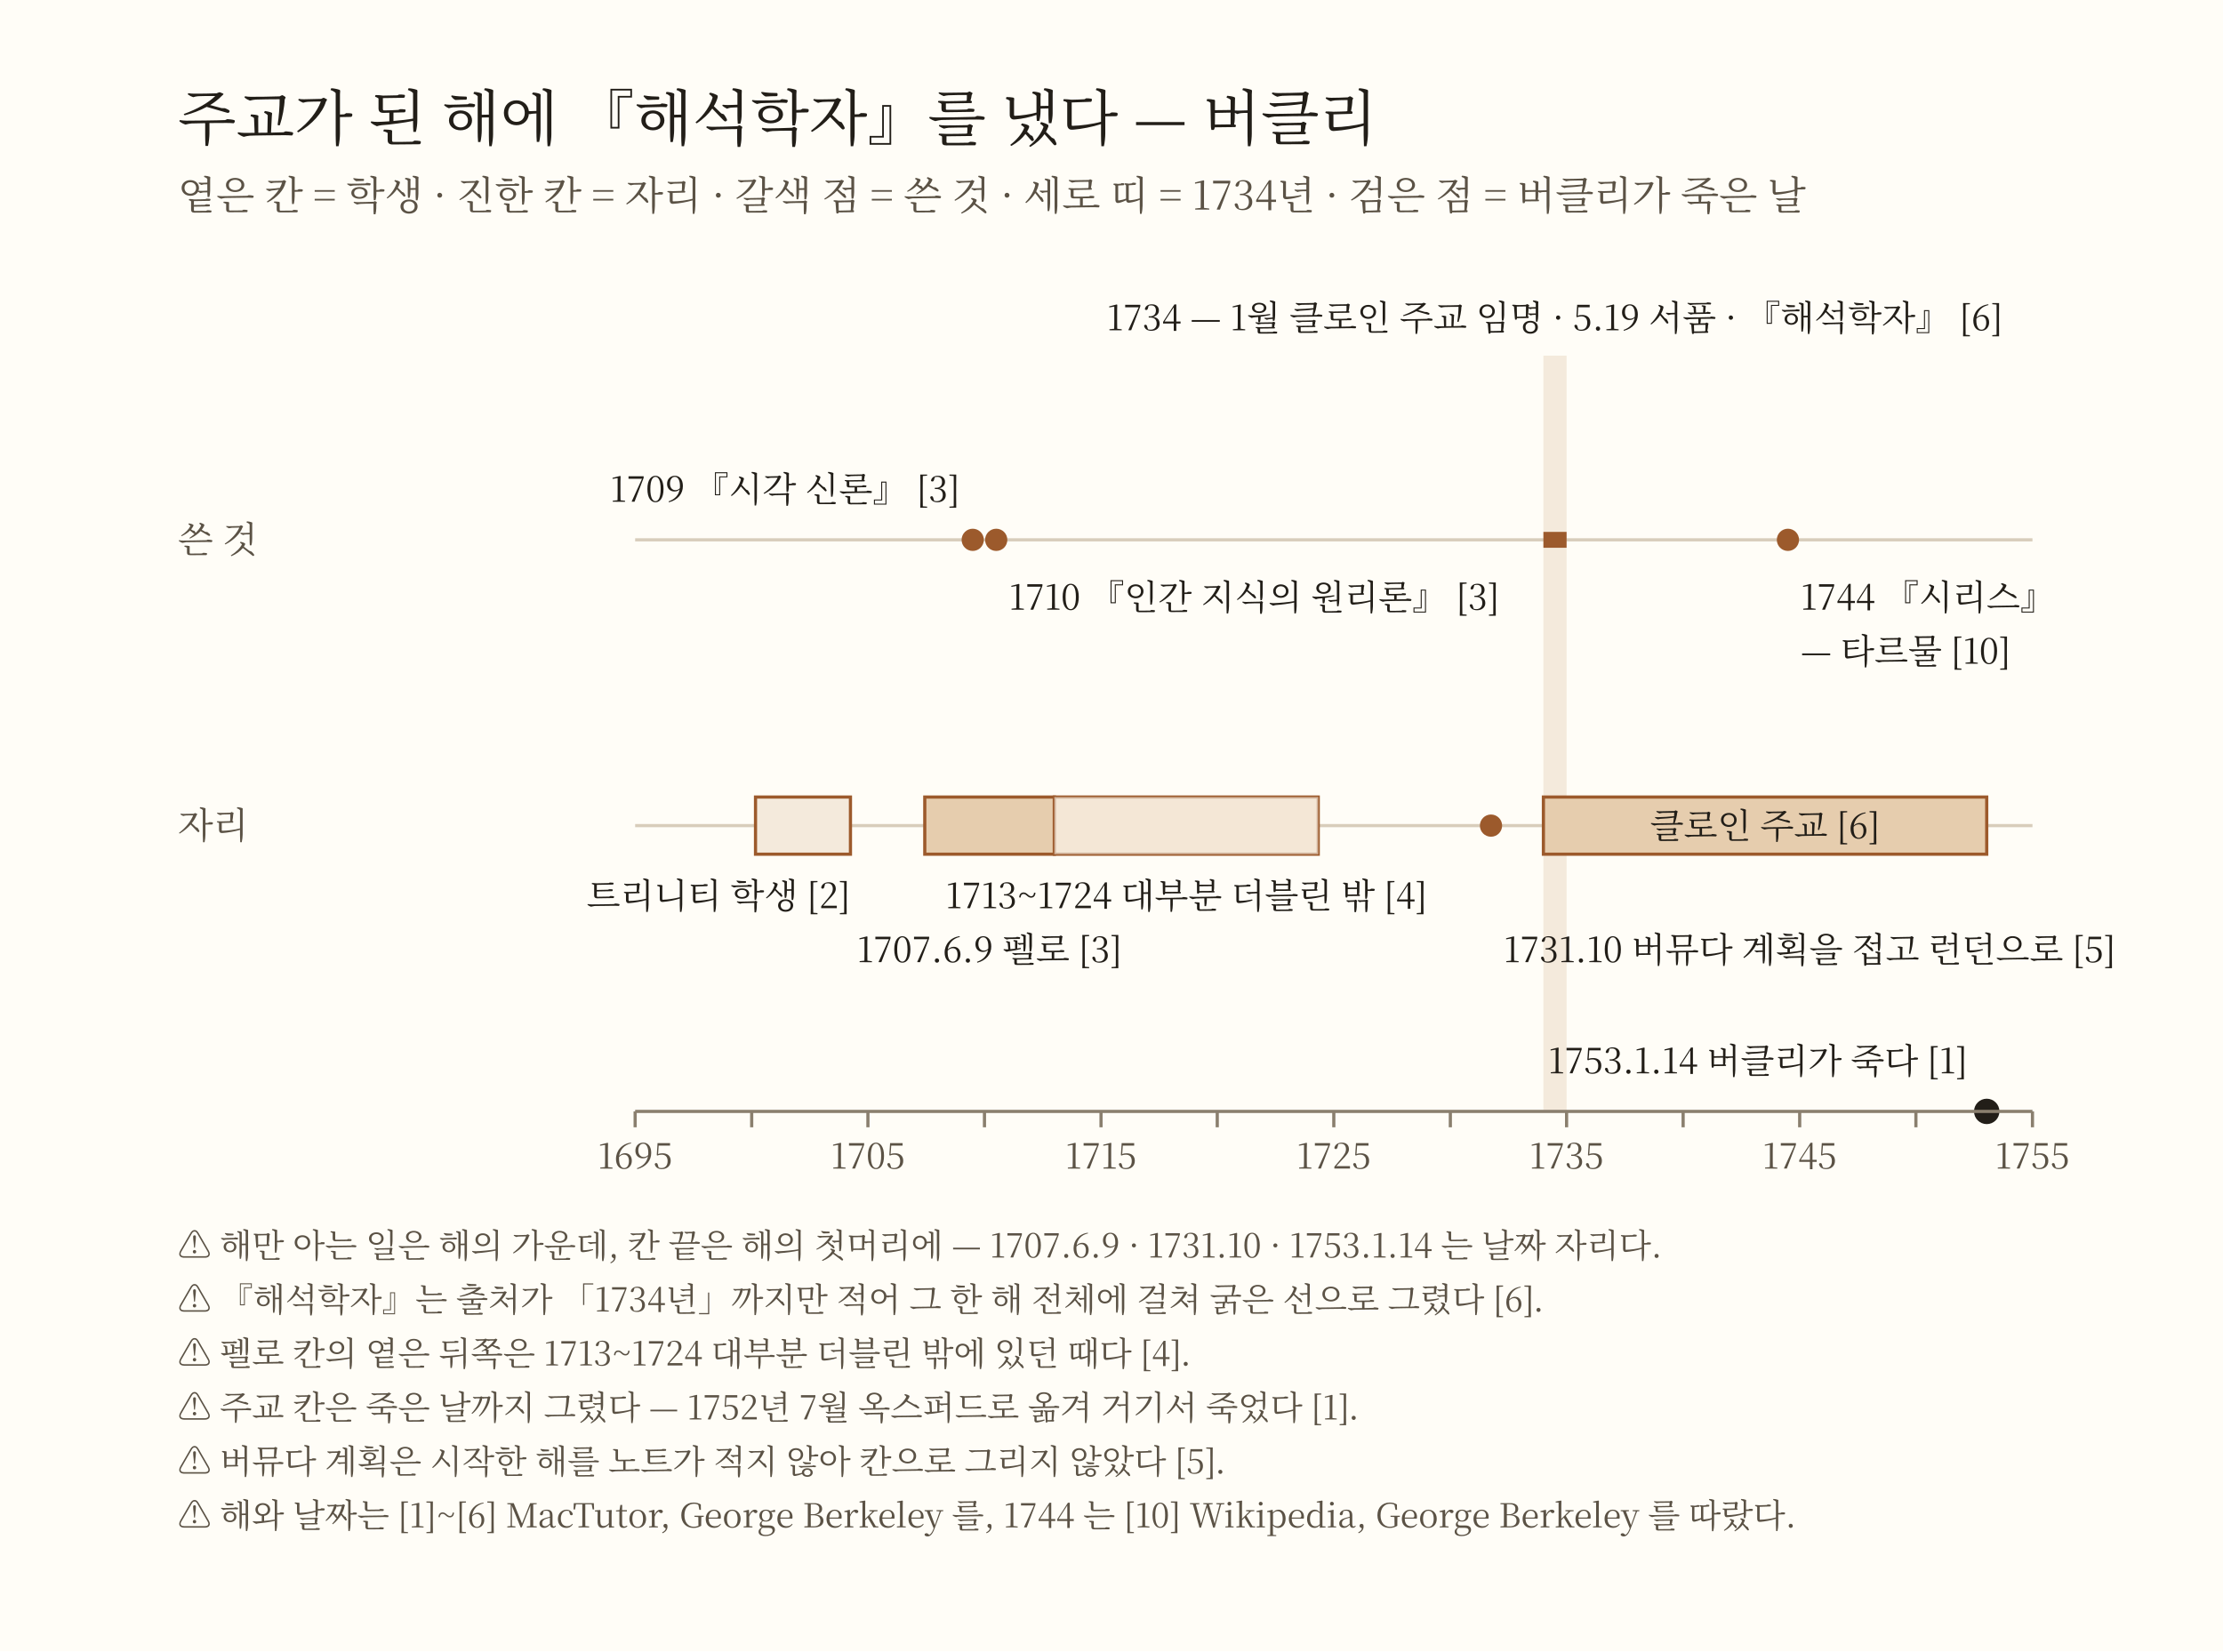
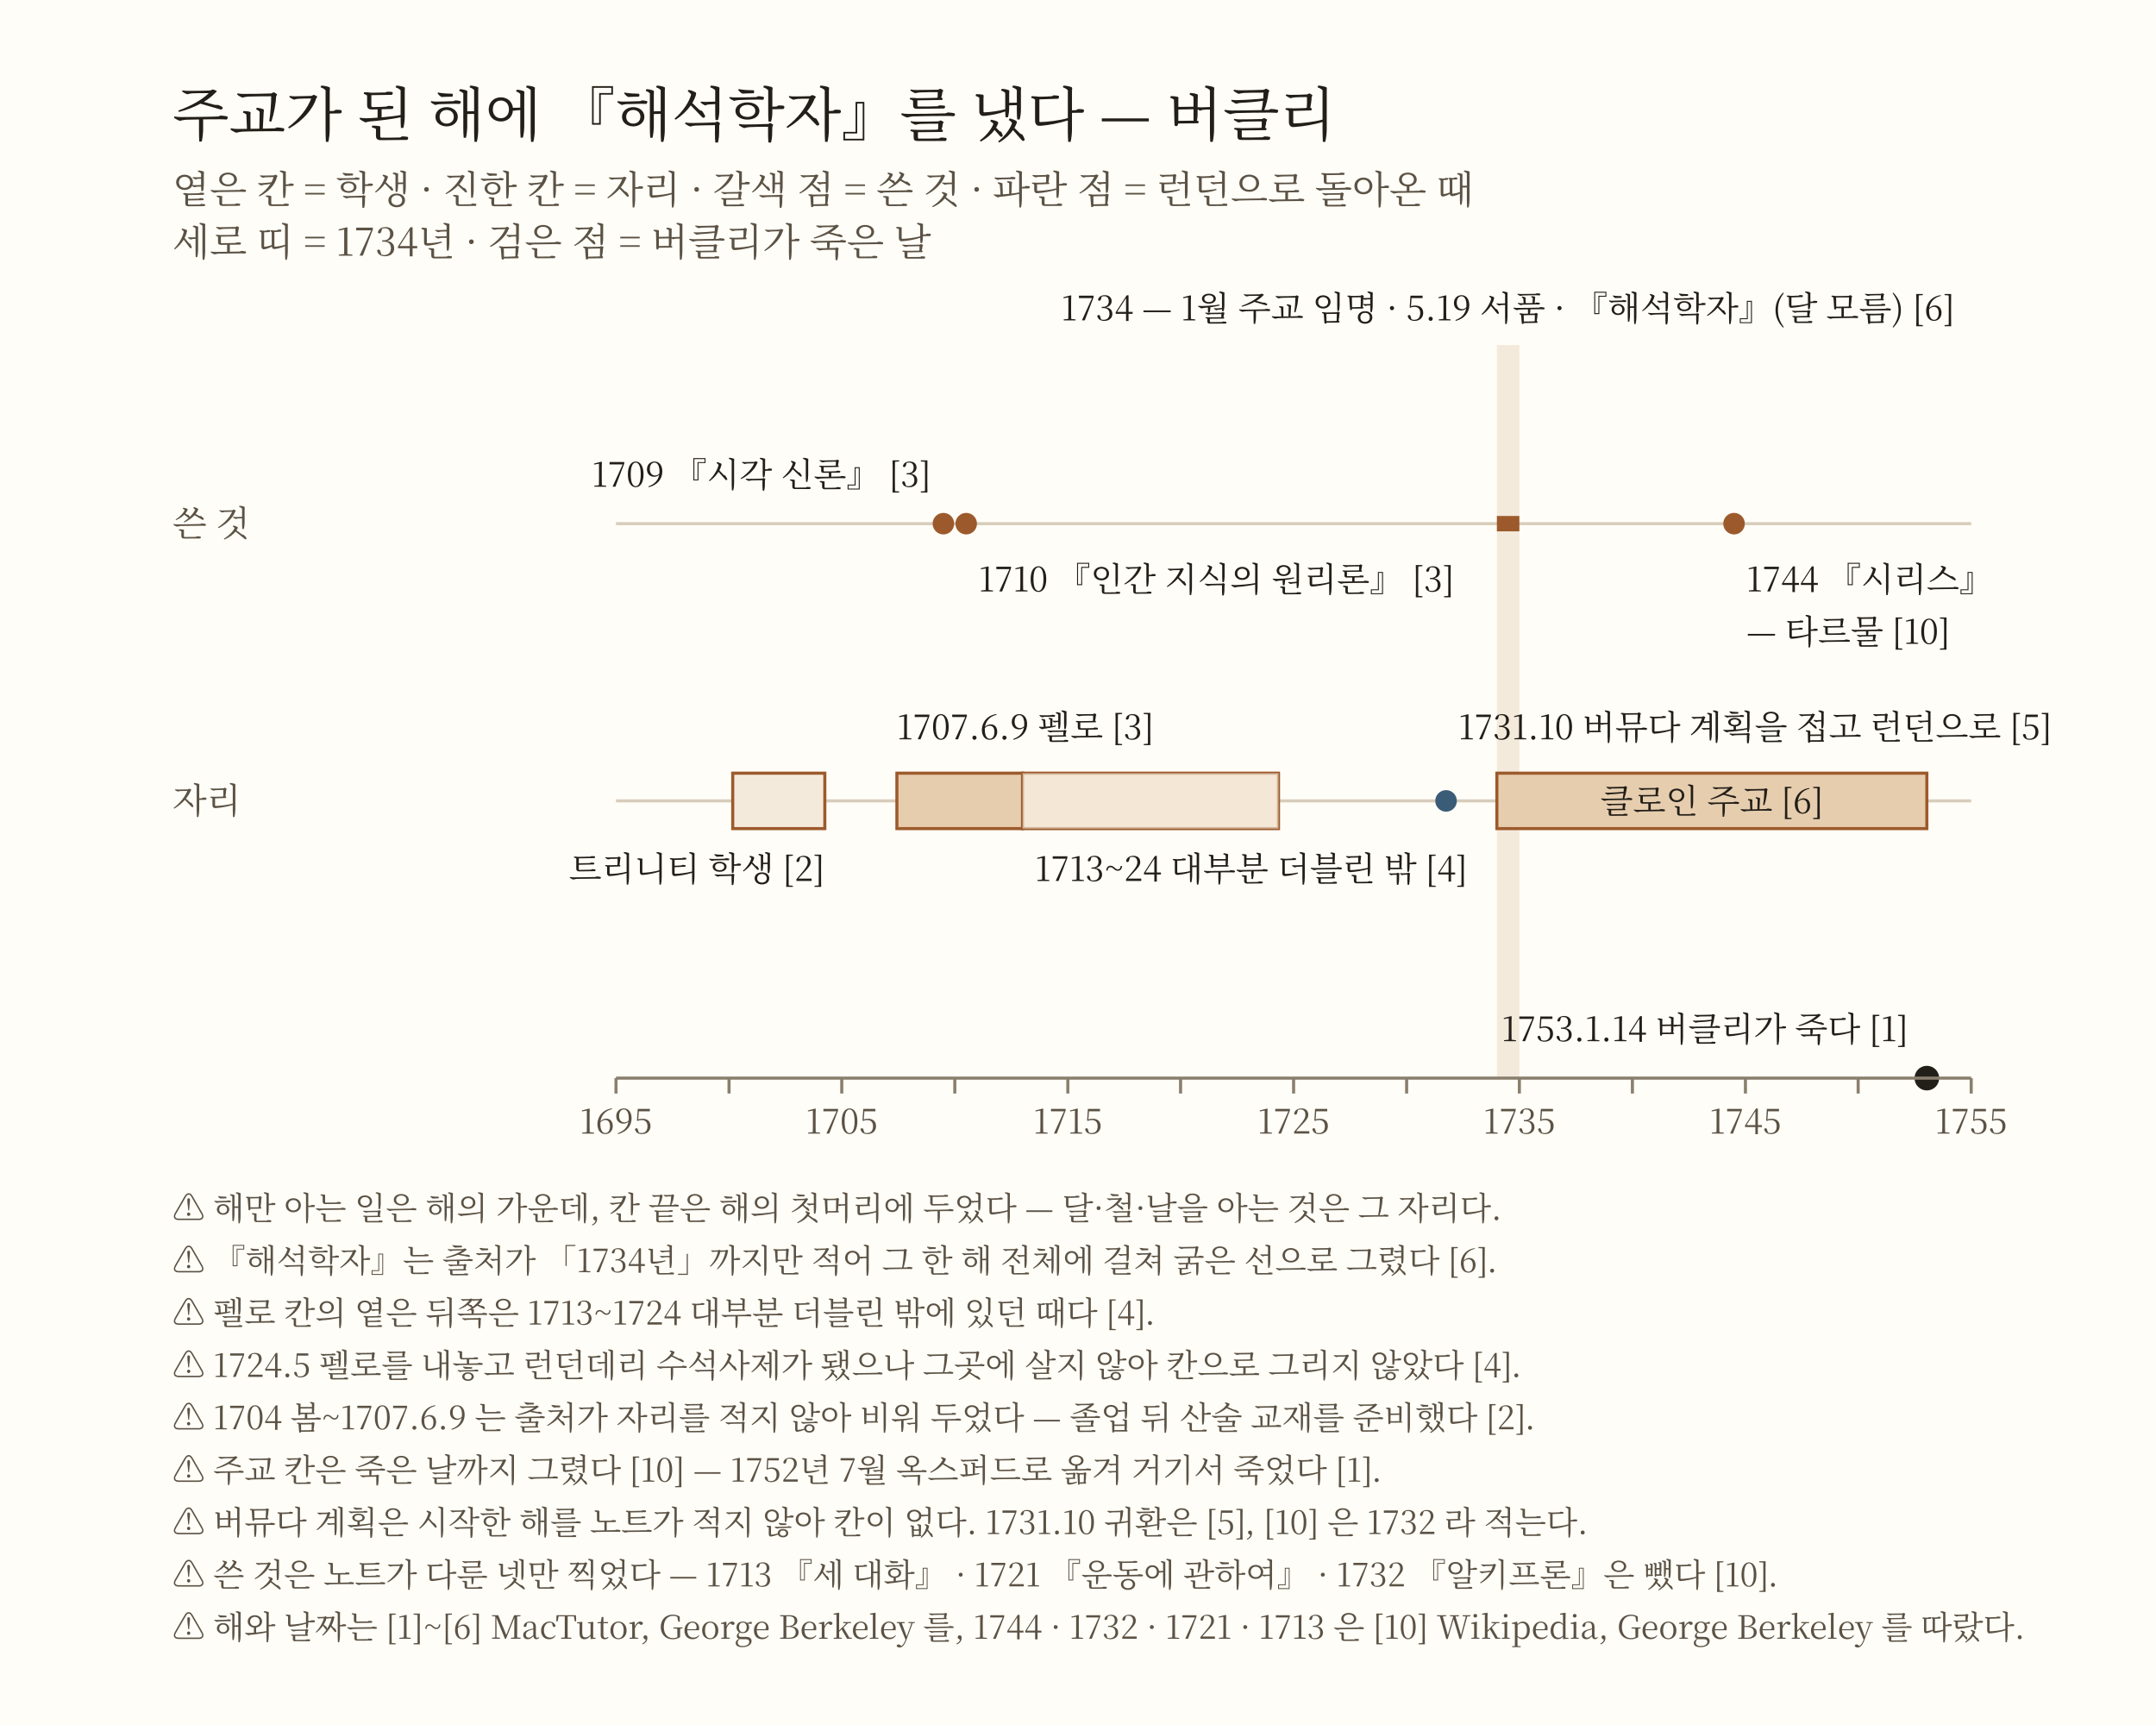
- <svg xmlns="http://www.w3.org/2000/svg" viewBox="0 0 700 520" width="700" height="520" role="img" aria-label="그림 위쪽에 「주교가 된 해에 『해석학자』를 냈다 — 버클리」라는 표제가 있고 그 아래에 옅은 칸은 학생, 진한 칸은 자리, 갈색 점은 쓴 것, 세로 띠는 1734년, 검은 점은 버클리가 죽은 날이라는 부호표가 있다. 가로축은 1695년부터 1755년까지 다섯 해마다 눈금이 있고 열 해마다 숫자가 적혀 있다. 줄이 둘 있고 줄 이름은 왼쪽 끝에 쓴 것, 자리라고 적혀 있다. 1734년 한 해 너비의 옅은 세로 띠가 두 줄을 위아래로 지나고, 띠 위에 1734, 1월 클로인 주교 임명, 5.19 서품, 해석학자라고 적혀 있다. 쓴 것 줄에는 갈색 점이 셋 있다. 1709년 점 왼쪽 위에 1709 시각 신론, 1710년 점 오른쪽 아래에 1710 인간 지식의 원리론, 1744년 점 오른쪽 아래에 두 줄로 1744 시리스, 타르물이라고 적혀 있다. 1734년 띠 안에는 쓴 것 줄 위에 굵은 갈색 선이 그 한 해에 걸쳐 있다. 자리 줄에는 칸이 넷 있다. 1700년 3월부터 1704년까지 옅은 칸이 있고 그 아래 왼쪽에 트리니티 학생이라고 적혀 있다. 1707년 6월 9일부터 1724년까지 진한 칸이 있는데 1713년부터 뒤쪽은 옅게 덮여 있고, 아래에 1707.6.9 펠로, 1713~1724 대부분 더블린 밖이라고 적혀 있다. 1731년 10월 자리에 갈색 점이 있고 그 오른쪽 아래에 1731.10 버뮤다 계획을 접고 런던으로라고 적혀 있다. 1734년부터 1753년 1월 14일까지 진한 칸이 있고 칸 안에 클로인 주교라고 적혀 있다. 가로축 위 1753년 1월 14일 자리에 검은 점이 있고 그 왼쪽 위에 1753.1.14 버클리가 죽다라고 적혀 있다. 아래에 단서가 여섯 줄 있다. 첫째, 해만 아는 일은 해의 가운데, 칸 끝은 해의 첫머리에 두었고 1707.6.9, 1731.10, 1753.1.14 는 날짜 자리다. 둘째, 해석학자는 출처가 1734년까지만 적어 그 한 해 전체에 걸쳐 굵은 선으로 그렸다. 셋째, 펠로 칸의 옅은 뒤쪽은 1713~1724 대부분 더블린 밖에 있던 때다. 넷째, 주교 칸은 죽은 날까지 그렸고 1752년 7월 옥스퍼드로 옮겨 거기서 죽었다. 다섯째, 버뮤다 계획은 시작한 해를 노트가 적지 않아 칸으로 그리지 않았다. 여섯째, 해와 날짜는 1번부터 6번까지 MacTutor, George Berkeley 를, 1744 는 10번 Wikipedia, George Berkeley 를 따랐다">
+ <svg xmlns="http://www.w3.org/2000/svg" viewBox="0 0 700 560" width="700" height="560" role="img" aria-label="그림 위쪽에 「주교가 된 해에 『해석학자』를 냈다 — 버클리」라는 표제가 있고 그 아래에 두 줄로 옅은 칸은 학생, 진한 칸은 자리, 갈색 점은 쓴 것, 파란 점은 런던으로 돌아온 때, 세로 띠는 1734년, 검은 점은 버클리가 죽은 날이라는 부호표가 있다. 가로축은 1695년부터 1755년까지 다섯 해마다 눈금이 있고 열 해마다 숫자가 적혀 있다. 줄이 둘 있고 줄 이름은 왼쪽 끝에 쓴 것, 자리라고 적혀 있다. 1734년 한 해 너비의 옅은 세로 띠가 두 줄을 위아래로 지나고, 띠 위에 1734, 1월 주교 임명, 5.19 서품, 해석학자(달 모름)라고 적혀 있다. 쓴 것 줄에는 갈색 점이 셋 있다. 1709년 점 왼쪽 위에 1709 시각 신론, 1710년 점 오른쪽 아래에 1710 인간 지식의 원리론, 1744년 점 오른쪽 아래에 두 줄로 1744 시리스, 타르물이라고 적혀 있다. 1734년 띠 안에는 쓴 것 줄 위에 굵은 갈색 선이 그 한 해에 걸쳐 있다. 자리 줄에는 칸이 셋 있다. 1700년 3월부터 1704년 봄까지 옅은 칸이 있고 그 아래 왼쪽에 트리니티 학생이라고 적혀 있다. 1707년 6월 9일부터 1724년 5월까지 진한 칸이 있는데 1713년부터 뒤쪽은 옅게 덮여 있고, 칸 시작 위에 1707.6.9 펠로, 옅은 부분 아래에 1713~24 대부분 더블린 밖이라고 적혀 있다. 1734년부터 1753년 1월 14일까지 진한 칸이 있고 칸 안에 클로인 주교라고 적혀 있다. 자리 줄 1731년 10월 자리에 파란 점이 있고 그 오른쪽 위에 1731.10 버뮤다 계획을 접고 런던으로라고 적혀 있다. 가로축 위 1753년 1월 14일 자리에 검은 점이 있고 그 왼쪽 위에 1753.1.14 버클리가 죽다라고 적혀 있다. 아래에 단서가 아홉 줄 있다. 첫째, 해만 아는 일은 해의 가운데, 칸 끝은 해의 첫머리에 두었고 달, 철, 날을 아는 것은 그 자리다. 둘째, 해석학자는 출처가 1734년까지만 적어 그 한 해 전체에 걸쳐 굵은 선으로 그렸다. 셋째, 펠로 칸의 옅은 뒤쪽은 1713~1724 대부분 더블린 밖에 있던 때다. 넷째, 1724.5 펠로를 내놓고 런던데리 수석사제가 됐으나 그곳에 살지 않아 칸으로 그리지 않았다. 다섯째, 1704 봄부터 1707.6.9 까지는 출처가 자리를 적지 않아 비워 두었고, 졸업 뒤 산술 교재를 준비했다. 여섯째, 주교 칸은 죽은 날까지 그렸고 1752년 7월 옥스퍼드로 옮겨 거기서 죽었다. 일곱째, 버뮤다 계획은 시작한 해를 노트가 적지 않아 칸이 없고, 1731.10 귀환은 5번을 따랐으며 10번은 1732 라 적는다. 여덟째, 쓴 것은 노트가 다룬 넷만 찍었고 1713 세 대화, 1721 운동에 관하여, 1732 알키프론은 뺐다. 아홉째, 해와 날짜는 1번부터 6번까지 MacTutor, George Berkeley 를, 1744, 1732, 1721, 1713 은 10번 Wikipedia, George Berkeley 를 따랐다">
  <style>
    text{font-family:EB Garamond, Georgia, 'Noto Serif KR', 'Noto Serif CJK KR', NanumMyeongjo, Batang, AppleMyungjo, serif;fill:#221E18;}
    .h1{font-size:19px;} .h2{font-size:12.5px;fill:#5B5245;}
    .grp{font-size:11.5px;fill:#5B5245;}
    .ev{font-size:11px;} .yr{font-size:11px;fill:#5B5245;}
    .bg{fill:#FFFDF7;}
    .lane{stroke:#D8CDBB;stroke-width:1;}
    .seg{fill:#F4EADC;stroke:#9C5A2C;stroke-width:1;}
    .seg2{fill:#E6CDAE;stroke:#9C5A2C;stroke-width:1;}
    .mk{fill:#9C5A2C;} .bl{fill:#3A5C77;} .pt{fill:#221E18;}
    .dash{stroke:#5B5245;stroke-width:1;stroke-dasharray:3 3;}
    .brk{stroke:#5B5245;stroke-width:1.2;fill:none;}
    .axis{stroke:#8A7F6E;stroke-width:1;}
    .warn{font-size:10.5px;fill:#5B5245;}
  </style>
-   <rect class="bg" x="0" y="0" width="700" height="520" />
+   <rect class="bg" x="0" y="0" width="700" height="560" />
  <text class="h1" x="56" y="44" text-anchor="start">주교가 된 해에 『해석학자』를 냈다 — 버클리</text>
-   <text class="h2" x="56" y="66" text-anchor="start">옅은 칸 = 학생 · 진한 칸 = 자리 · 갈색 점 = 쓴 것 · 세로 띠 = 1734년 · 검은 점 = 버클리가 죽은 날</text>
+   <text class="h2" x="56" y="66" text-anchor="start">옅은 칸 = 학생 · 진한 칸 = 자리 · 갈색 점 = 쓴 것 · 파란 점 = 런던으로 돌아온 때</text>
+   <text class="h2" x="56" y="83" text-anchor="start">세로 띠 = 1734년 · 검은 점 = 버클리가 죽은 날</text>
  <rect x="486.0" y="112" width="7.3" height="238" fill="#F4EADC" />
-   <text class="ev" x="489.6" y="104" text-anchor="middle">1734 — 1월 클로인 주교 임명 · 5.19 서품 · 『해석학자』 [6]</text>
+   <text class="ev" x="489.6" y="104" text-anchor="middle">1734 — 1월 주교 임명 · 5.19 서품 · 『해석학자』(달 모름) [6]</text>
  <line class="lane" x1="200" y1="170" x2="640" y2="170" />
  <text class="grp" x="56" y="174" text-anchor="start">쓴 것</text>
  <line class="lane" x1="200" y1="260" x2="640" y2="260" />
  <text class="grp" x="56" y="264" text-anchor="start">자리</text>
  <circle class="mk" cx="306.3" cy="170" r="3.5" />
  <text class="ev" x="302.3" y="158" text-anchor="end">1709 『시각 신론』 [3]</text>
  <circle class="mk" cx="313.7" cy="170" r="3.5" />
  <text class="ev" x="317.7" y="192" text-anchor="start">1710 『인간 지식의 원리론』 [3]</text>
  <line x1="486.0" y1="170" x2="493.3" y2="170" stroke="#9C5A2C" stroke-width="5" />
  <circle class="mk" cx="563.0" cy="170" r="3.5" />
  <text class="ev" x="567.0" y="192" text-anchor="start">1744 『시리스』</text>
  <text class="ev" x="567.0" y="209" text-anchor="start">— 타르물 [10]</text>
  <rect class="seg" x="237.9" y="251" width="29.9" height="18" />
  <rect class="seg2" x="291.2" y="251" width="40.8" height="18" />
  <rect class="seg2" x="332.0" y="251" width="83.1" height="18" />
  <rect x="332.0" y="251" width="83.1" height="18" fill="#FFFDF7" fill-opacity="0.55" />
  <rect class="seg2" x="486.0" y="251" width="139.6" height="18" />
-   <circle class="mk" cx="469.5" cy="260" r="3.5" />
+   <circle class="bl" cx="469.5" cy="260" r="3.5" />
  <text class="ev" x="267.8" y="286" text-anchor="end">트리니티 학생 [2]</text>
-   <text class="ev" x="311.6" y="303" text-anchor="middle">1707.6.9 펠로 [3]</text>
-   <text class="ev" x="373.6" y="286" text-anchor="middle">1713~1724 대부분 더블린 밖 [4]</text>
-   <text class="ev" x="473.5" y="303" text-anchor="start">1731.10 버뮤다 계획을 접고 런던으로 [5]</text>
+   <text class="ev" x="291.2" y="240" text-anchor="start">1707.6.9 펠로 [3]</text>
+   <text class="ev" x="336.0" y="286" text-anchor="start">1713~24 대부분 더블린 밖 [4]</text>
+   <text class="ev" x="473.5" y="240" text-anchor="start">1731.10 버뮤다 계획을 접고 런던으로 [5]</text>
  <text class="ev" x="555.8" y="264" text-anchor="middle">클로인 주교 [6]</text>
  <circle class="pt" cx="625.6" cy="350" r="4" />
  <text class="ev" x="619.6" y="338" text-anchor="end">1753.1.14 버클리가 죽다 [1]</text>
  <line class="axis" x1="200" y1="350" x2="640" y2="350" />
  <line class="axis" x1="200.0" y1="350" x2="200.0" y2="355" />
  <text class="yr" x="200.0" y="368" text-anchor="middle">1695</text>
  <line class="axis" x1="236.7" y1="350" x2="236.7" y2="355" />
  <line class="axis" x1="273.3" y1="350" x2="273.3" y2="355" />
  <text class="yr" x="273.3" y="368" text-anchor="middle">1705</text>
  <line class="axis" x1="310.0" y1="350" x2="310.0" y2="355" />
  <line class="axis" x1="346.7" y1="350" x2="346.7" y2="355" />
  <text class="yr" x="346.7" y="368" text-anchor="middle">1715</text>
  <line class="axis" x1="383.3" y1="350" x2="383.3" y2="355" />
  <line class="axis" x1="420.0" y1="350" x2="420.0" y2="355" />
  <text class="yr" x="420.0" y="368" text-anchor="middle">1725</text>
  <line class="axis" x1="456.7" y1="350" x2="456.7" y2="355" />
  <line class="axis" x1="493.3" y1="350" x2="493.3" y2="355" />
  <text class="yr" x="493.3" y="368" text-anchor="middle">1735</text>
  <line class="axis" x1="530.0" y1="350" x2="530.0" y2="355" />
  <line class="axis" x1="566.7" y1="350" x2="566.7" y2="355" />
  <text class="yr" x="566.7" y="368" text-anchor="middle">1745</text>
  <line class="axis" x1="603.3" y1="350" x2="603.3" y2="355" />
  <line class="axis" x1="640.0" y1="350" x2="640.0" y2="355" />
  <text class="yr" x="640.0" y="368" text-anchor="middle">1755</text>
-   <text class="warn" x="56" y="396">⚠ 해만 아는 일은 해의 가운데, 칸 끝은 해의 첫머리에 — 1707.6.9 · 1731.10 · 1753.1.14 는 날짜 자리다.</text>
+   <text class="warn" x="56" y="396">⚠ 해만 아는 일은 해의 가운데, 칸 끝은 해의 첫머리에 두었다 — 달·철·날을 아는 것은 그 자리다.</text>
  <text class="warn" x="56" y="413">⚠ 『해석학자』는 출처가 「1734년」까지만 적어 그 한 해 전체에 걸쳐 굵은 선으로 그렸다 [6].</text>
  <text class="warn" x="56" y="430">⚠ 펠로 칸의 옅은 뒤쪽은 1713~1724 대부분 더블린 밖에 있던 때다 [4].</text>
-   <text class="warn" x="56" y="447">⚠ 주교 칸은 죽은 날까지 그렸다 — 1752년 7월 옥스퍼드로 옮겨 거기서 죽었다 [1].</text>
-   <text class="warn" x="56" y="464">⚠ 버뮤다 계획은 시작한 해를 노트가 적지 않아 칸으로 그리지 않았다 [5].</text>
-   <text class="warn" x="56" y="481">⚠ 해와 날짜는 [1]~[6] MacTutor, George Berkeley 를, 1744 는 [10] Wikipedia, George Berkeley 를 따랐다.</text>
+   <text class="warn" x="56" y="447">⚠ 1724.5 펠로를 내놓고 런던데리 수석사제가 됐으나 그곳에 살지 않아 칸으로 그리지 않았다 [4].</text>
+   <text class="warn" x="56" y="464">⚠ 1704 봄~1707.6.9 는 출처가 자리를 적지 않아 비워 두었다 — 졸업 뒤 산술 교재를 준비했다 [2].</text>
+   <text class="warn" x="56" y="481">⚠ 주교 칸은 죽은 날까지 그렸다 [10] — 1752년 7월 옥스퍼드로 옮겨 거기서 죽었다 [1].</text>
+   <text class="warn" x="56" y="498">⚠ 버뮤다 계획은 시작한 해를 노트가 적지 않아 칸이 없다. 1731.10 귀환은 [5], [10] 은 1732 라 적는다.</text>
+   <text class="warn" x="56" y="515">⚠ 쓴 것은 노트가 다룬 넷만 찍었다 — 1713 『세 대화』 · 1721 『운동에 관하여』 · 1732 『알키프론』은 뺐다 [10].</text>
+   <text class="warn" x="56" y="532">⚠ 해와 날짜는 [1]~[6] MacTutor, George Berkeley 를, 1744 · 1732 · 1721 · 1713 은 [10] Wikipedia, George Berkeley 를 따랐다.</text>
</svg>
